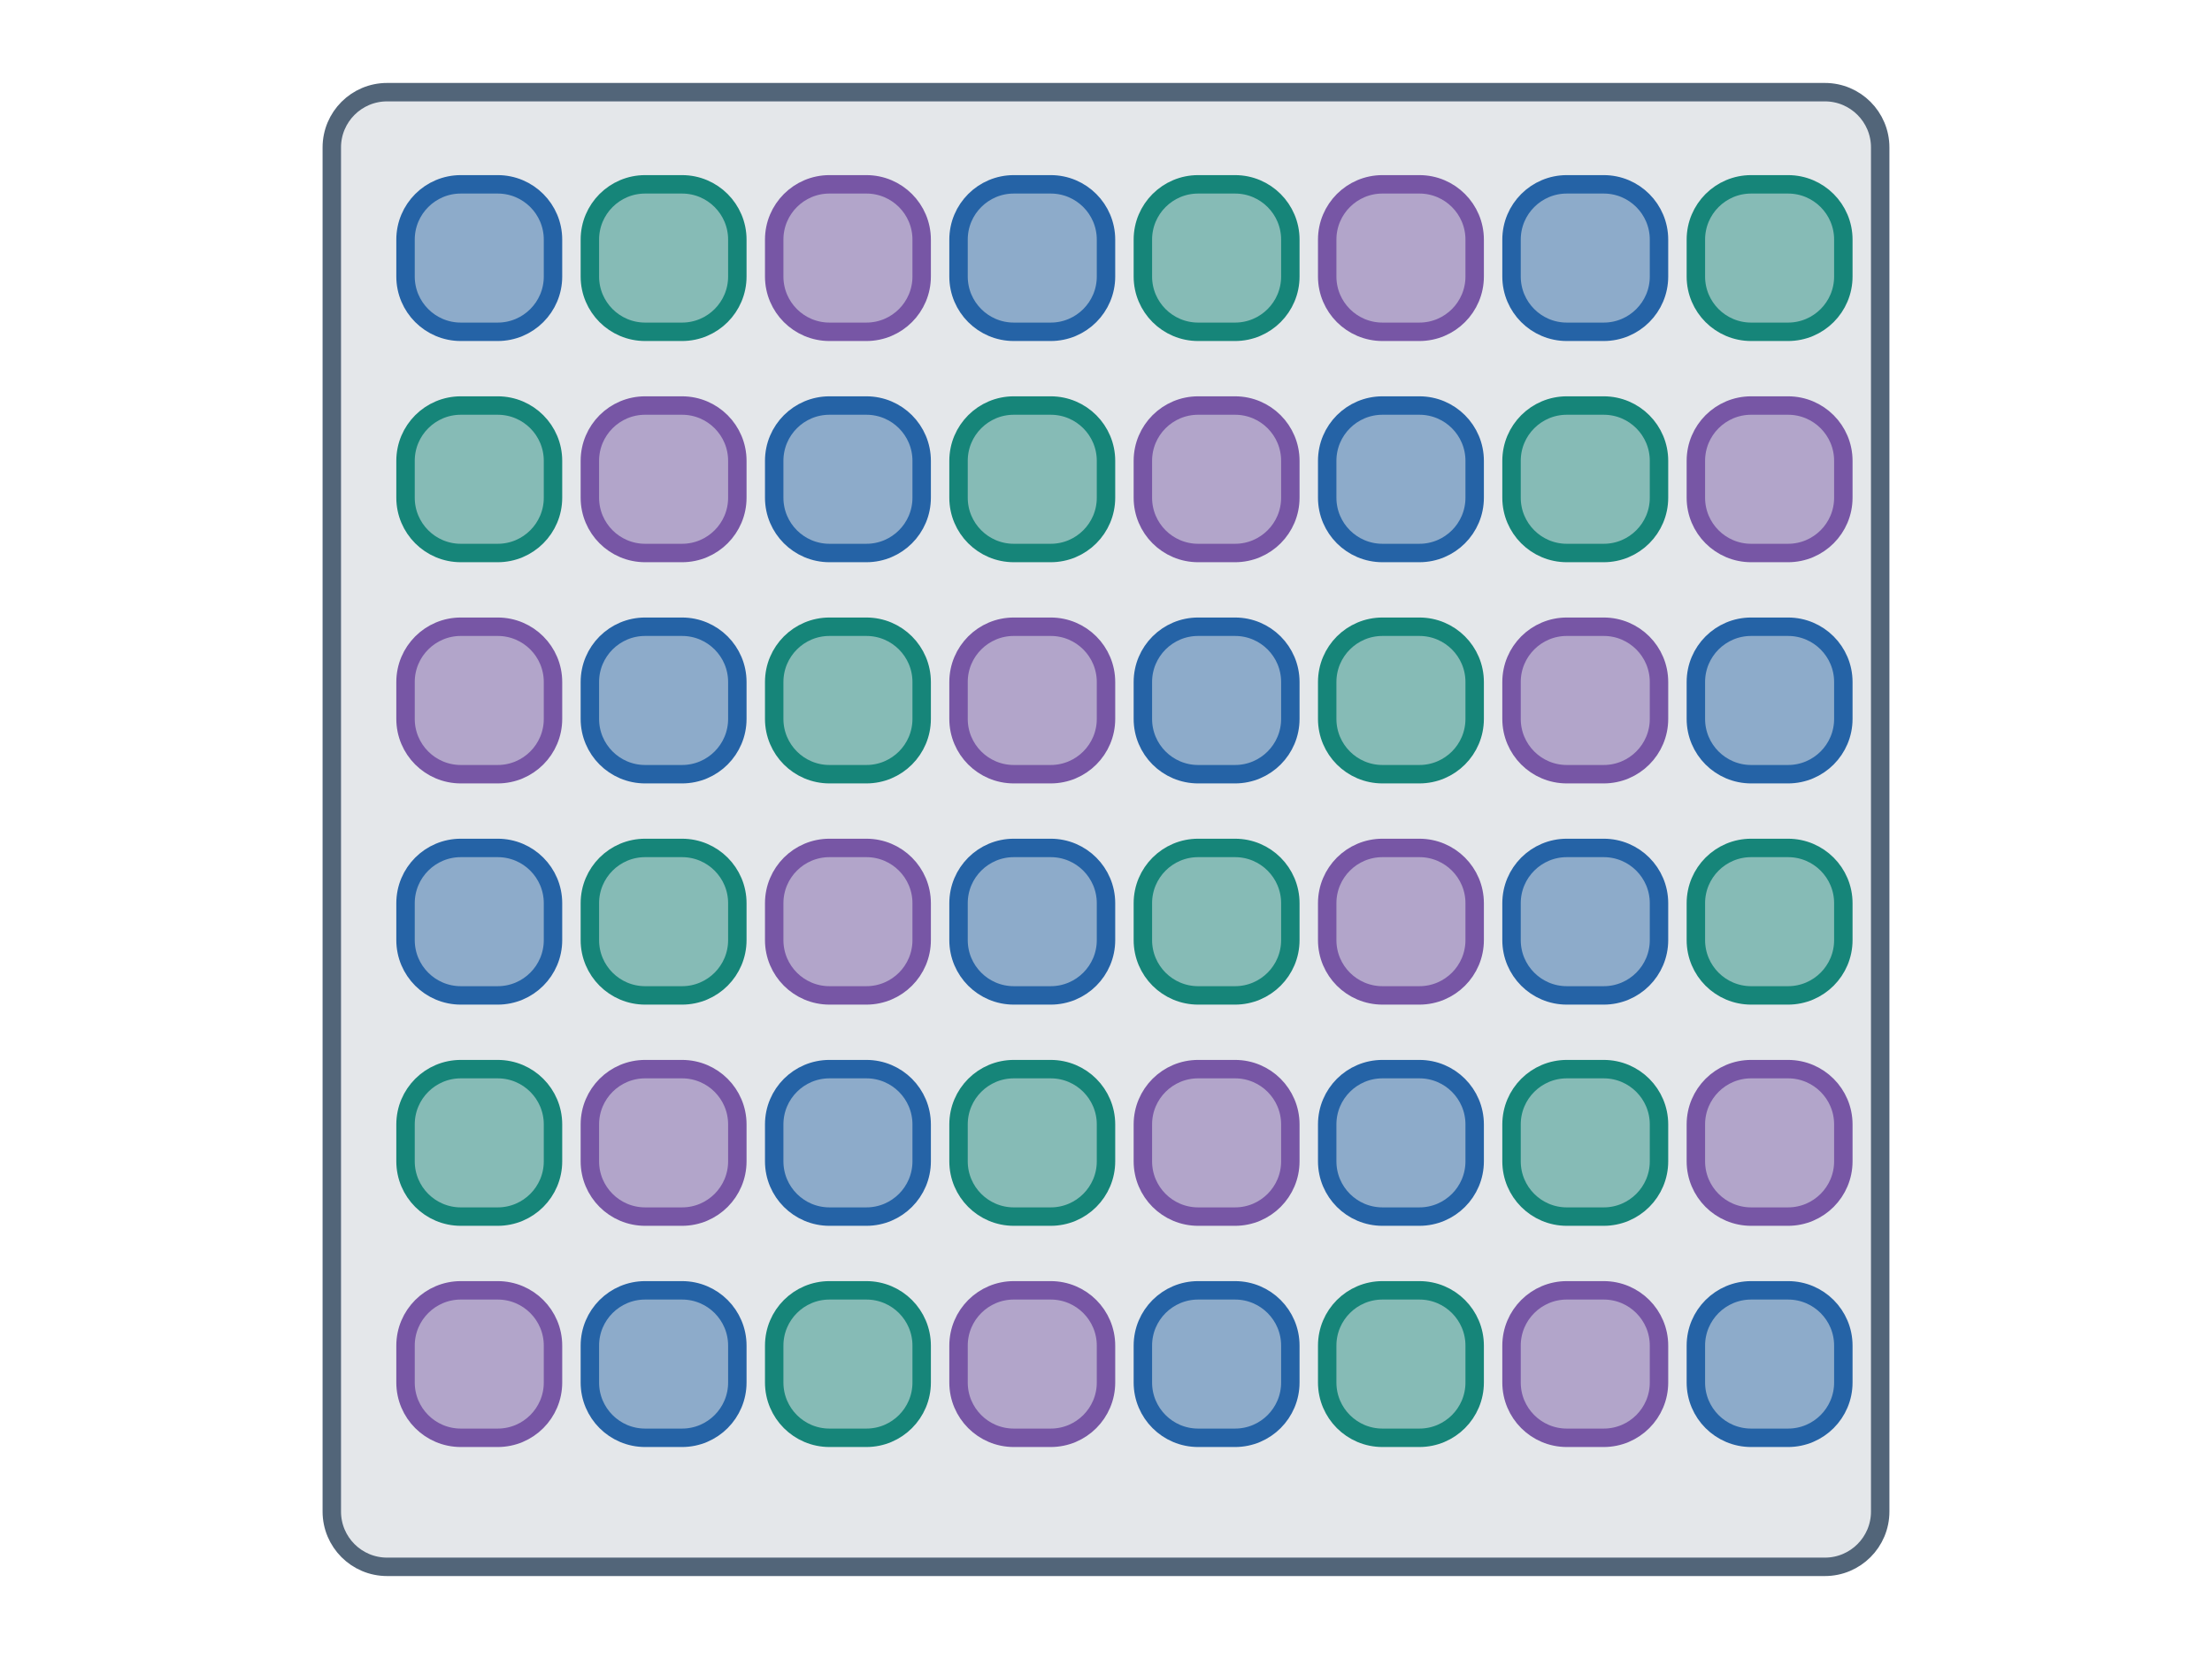
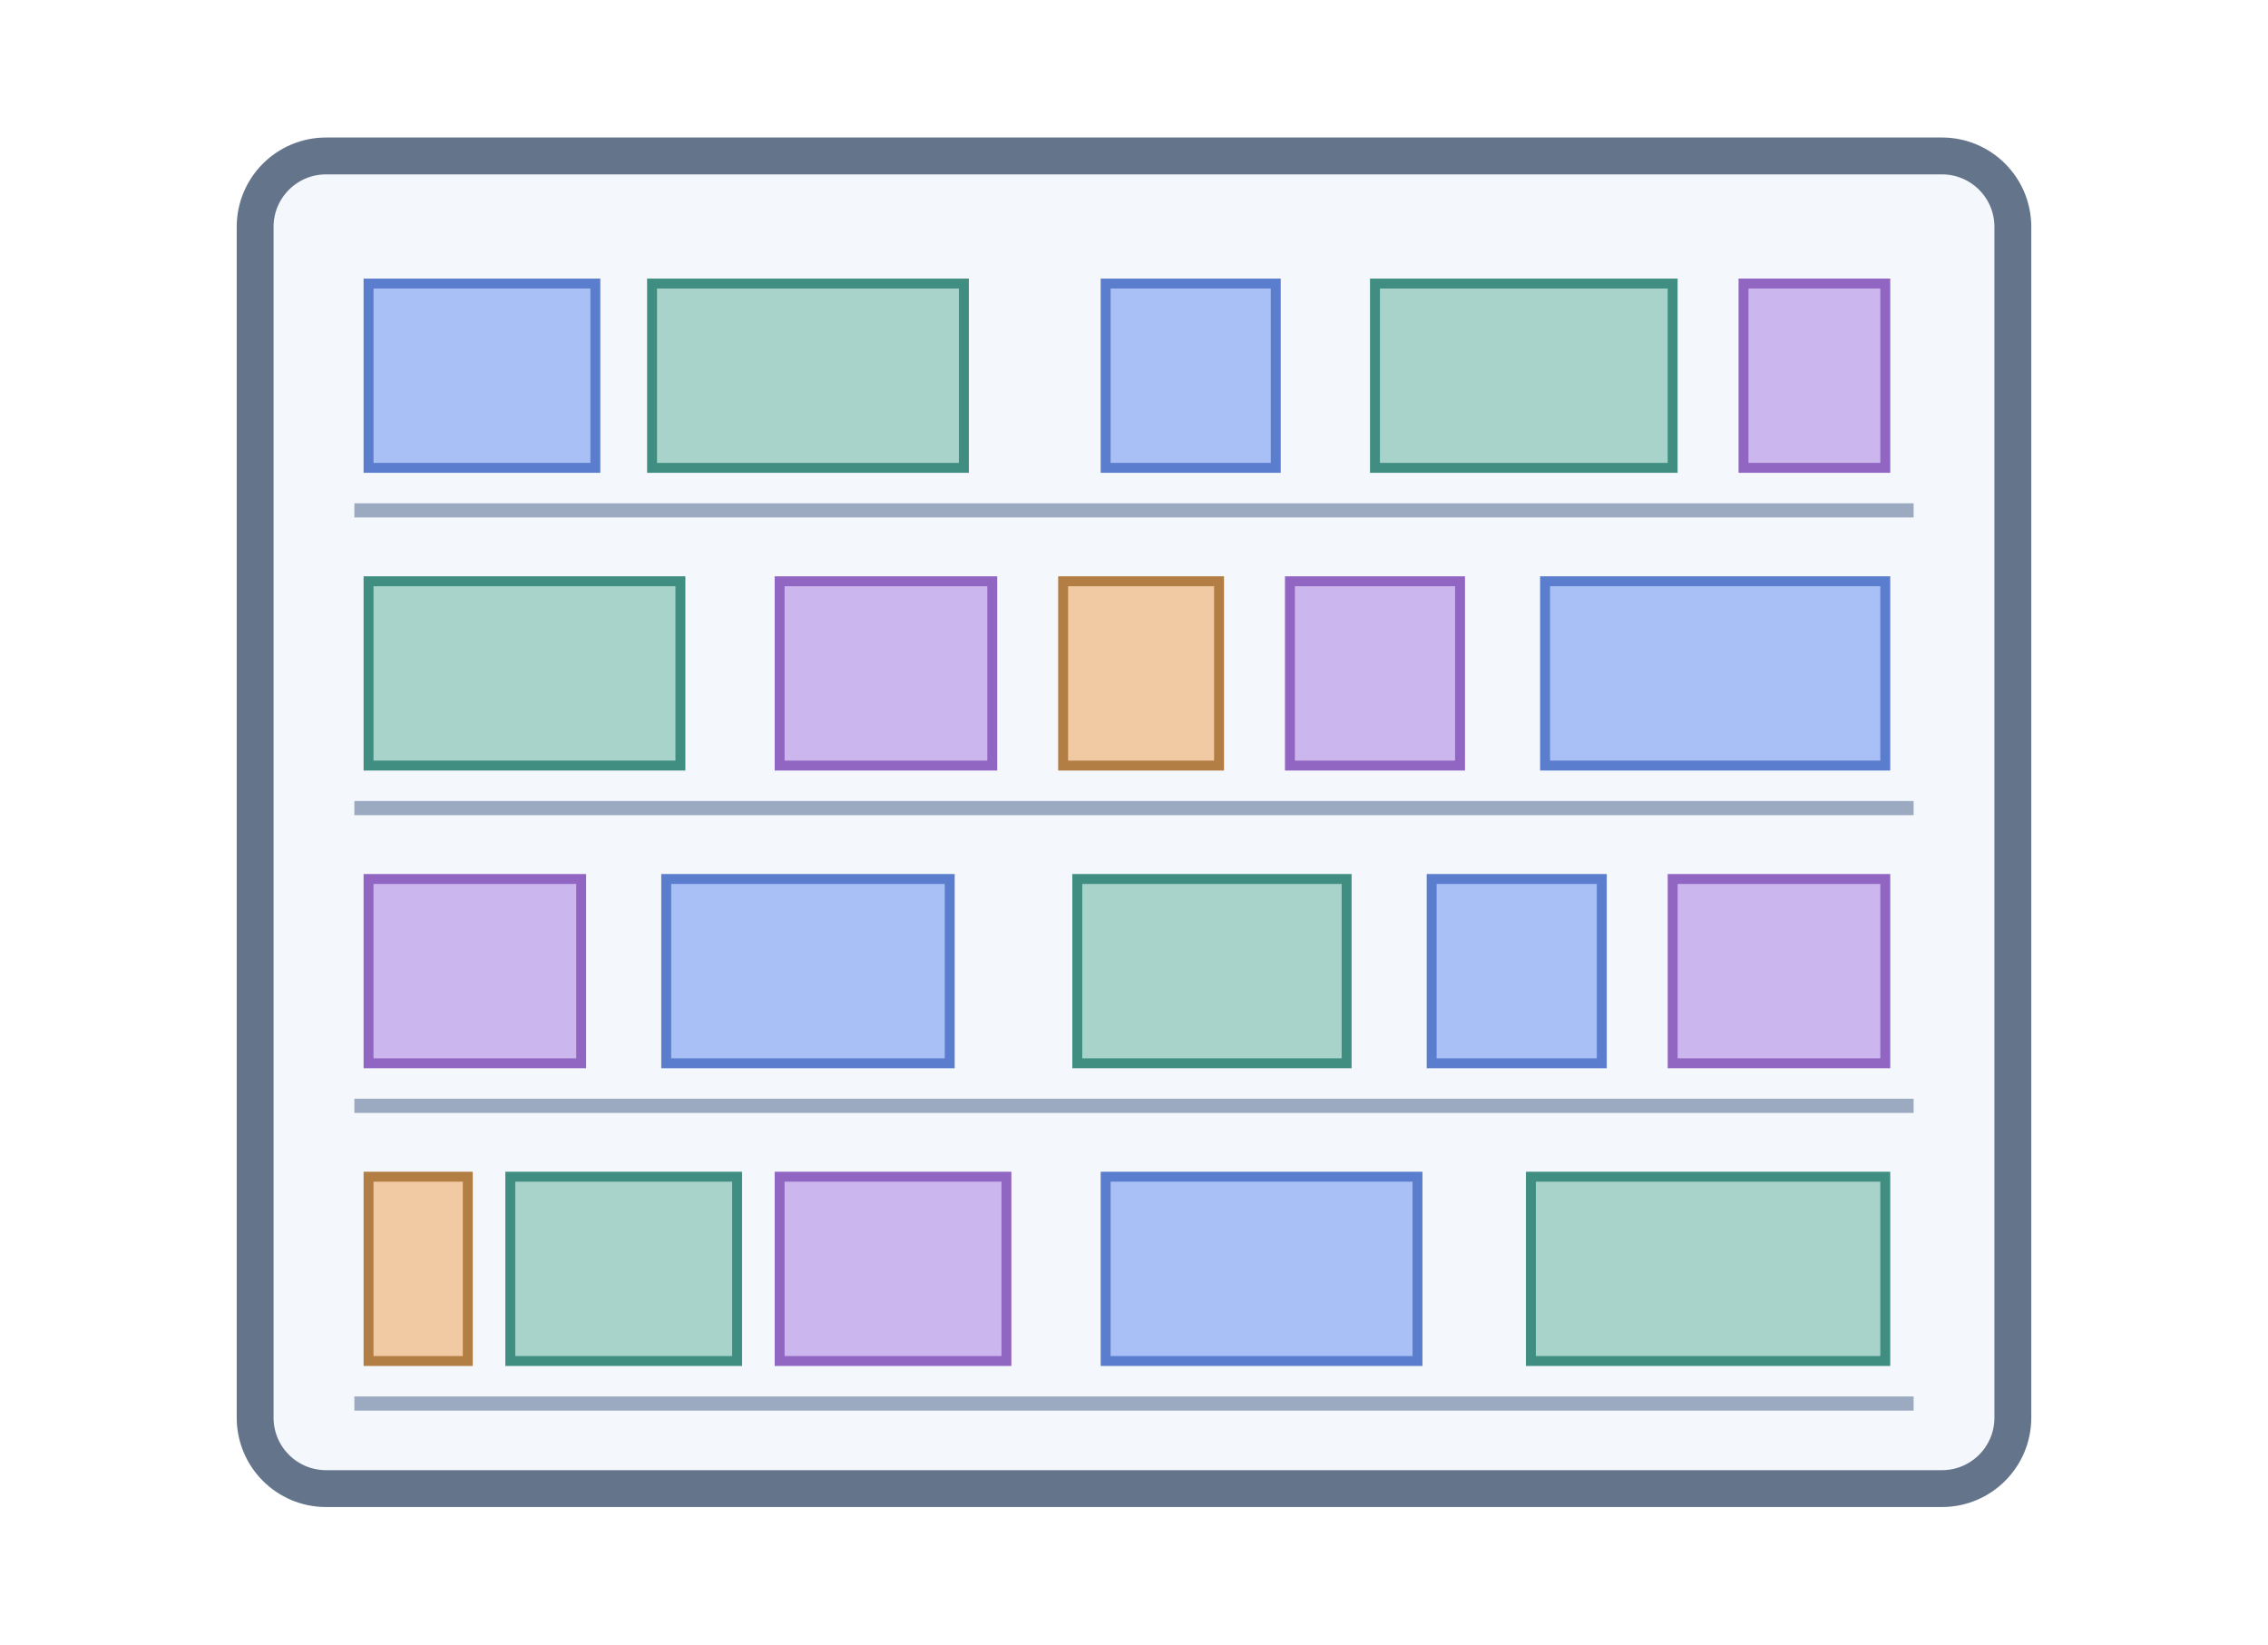
- <svg xmlns="http://www.w3.org/2000/svg" viewBox="0 0 120 90" width="120" height="90">
-   <rect x="18" y="5" width="84" height="80" rx="3" fill="#526579" fill-opacity="0.16" stroke="#526579" />
-   <rect x="22" y="10" width="8" height="8" rx="3" fill="#2563a6" fill-opacity="0.45" stroke="#2563a6" />
-   <rect x="22" y="22" width="8" height="8" rx="3" fill="#168579" fill-opacity="0.45" stroke="#168579" />
-   <rect x="22" y="34" width="8" height="8" rx="3" fill="#7756a5" fill-opacity="0.45" stroke="#7756a5" />
-   <rect x="22" y="46" width="8" height="8" rx="3" fill="#2563a6" fill-opacity="0.45" stroke="#2563a6" />
-   <rect x="22" y="58" width="8" height="8" rx="3" fill="#168579" fill-opacity="0.45" stroke="#168579" />
-   <rect x="22" y="70" width="8" height="8" rx="3" fill="#7756a5" fill-opacity="0.45" stroke="#7756a5" />
-   <rect x="32" y="10" width="8" height="8" rx="3" fill="#168579" fill-opacity="0.45" stroke="#168579" />
-   <rect x="32" y="22" width="8" height="8" rx="3" fill="#7756a5" fill-opacity="0.45" stroke="#7756a5" />
-   <rect x="32" y="34" width="8" height="8" rx="3" fill="#2563a6" fill-opacity="0.45" stroke="#2563a6" />
-   <rect x="32" y="46" width="8" height="8" rx="3" fill="#168579" fill-opacity="0.45" stroke="#168579" />
-   <rect x="32" y="58" width="8" height="8" rx="3" fill="#7756a5" fill-opacity="0.45" stroke="#7756a5" />
-   <rect x="32" y="70" width="8" height="8" rx="3" fill="#2563a6" fill-opacity="0.45" stroke="#2563a6" />
-   <rect x="42" y="10" width="8" height="8" rx="3" fill="#7756a5" fill-opacity="0.45" stroke="#7756a5" />
-   <rect x="42" y="22" width="8" height="8" rx="3" fill="#2563a6" fill-opacity="0.45" stroke="#2563a6" />
-   <rect x="42" y="34" width="8" height="8" rx="3" fill="#168579" fill-opacity="0.45" stroke="#168579" />
-   <rect x="42" y="46" width="8" height="8" rx="3" fill="#7756a5" fill-opacity="0.45" stroke="#7756a5" />
-   <rect x="42" y="58" width="8" height="8" rx="3" fill="#2563a6" fill-opacity="0.45" stroke="#2563a6" />
-   <rect x="42" y="70" width="8" height="8" rx="3" fill="#168579" fill-opacity="0.45" stroke="#168579" />
-   <rect x="52" y="10" width="8" height="8" rx="3" fill="#2563a6" fill-opacity="0.45" stroke="#2563a6" />
-   <rect x="52" y="22" width="8" height="8" rx="3" fill="#168579" fill-opacity="0.45" stroke="#168579" />
-   <rect x="52" y="34" width="8" height="8" rx="3" fill="#7756a5" fill-opacity="0.45" stroke="#7756a5" />
-   <rect x="52" y="46" width="8" height="8" rx="3" fill="#2563a6" fill-opacity="0.45" stroke="#2563a6" />
-   <rect x="52" y="58" width="8" height="8" rx="3" fill="#168579" fill-opacity="0.45" stroke="#168579" />
-   <rect x="52" y="70" width="8" height="8" rx="3" fill="#7756a5" fill-opacity="0.45" stroke="#7756a5" />
-   <rect x="62" y="10" width="8" height="8" rx="3" fill="#168579" fill-opacity="0.45" stroke="#168579" />
-   <rect x="62" y="22" width="8" height="8" rx="3" fill="#7756a5" fill-opacity="0.45" stroke="#7756a5" />
-   <rect x="62" y="34" width="8" height="8" rx="3" fill="#2563a6" fill-opacity="0.45" stroke="#2563a6" />
-   <rect x="62" y="46" width="8" height="8" rx="3" fill="#168579" fill-opacity="0.45" stroke="#168579" />
-   <rect x="62" y="58" width="8" height="8" rx="3" fill="#7756a5" fill-opacity="0.45" stroke="#7756a5" />
-   <rect x="62" y="70" width="8" height="8" rx="3" fill="#2563a6" fill-opacity="0.45" stroke="#2563a6" />
-   <rect x="72" y="10" width="8" height="8" rx="3" fill="#7756a5" fill-opacity="0.45" stroke="#7756a5" />
-   <rect x="72" y="22" width="8" height="8" rx="3" fill="#2563a6" fill-opacity="0.45" stroke="#2563a6" />
-   <rect x="72" y="34" width="8" height="8" rx="3" fill="#168579" fill-opacity="0.45" stroke="#168579" />
-   <rect x="72" y="46" width="8" height="8" rx="3" fill="#7756a5" fill-opacity="0.45" stroke="#7756a5" />
-   <rect x="72" y="58" width="8" height="8" rx="3" fill="#2563a6" fill-opacity="0.45" stroke="#2563a6" />
-   <rect x="72" y="70" width="8" height="8" rx="3" fill="#168579" fill-opacity="0.45" stroke="#168579" />
-   <rect x="82" y="10" width="8" height="8" rx="3" fill="#2563a6" fill-opacity="0.45" stroke="#2563a6" />
-   <rect x="82" y="22" width="8" height="8" rx="3" fill="#168579" fill-opacity="0.45" stroke="#168579" />
-   <rect x="82" y="34" width="8" height="8" rx="3" fill="#7756a5" fill-opacity="0.45" stroke="#7756a5" />
-   <rect x="82" y="46" width="8" height="8" rx="3" fill="#2563a6" fill-opacity="0.45" stroke="#2563a6" />
-   <rect x="82" y="58" width="8" height="8" rx="3" fill="#168579" fill-opacity="0.45" stroke="#168579" />
-   <rect x="82" y="70" width="8" height="8" rx="3" fill="#7756a5" fill-opacity="0.45" stroke="#7756a5" />
-   <rect x="92" y="10" width="8" height="8" rx="3" fill="#168579" fill-opacity="0.45" stroke="#168579" />
-   <rect x="92" y="22" width="8" height="8" rx="3" fill="#7756a5" fill-opacity="0.45" stroke="#7756a5" />
-   <rect x="92" y="34" width="8" height="8" rx="3" fill="#2563a6" fill-opacity="0.45" stroke="#2563a6" />
-   <rect x="92" y="46" width="8" height="8" rx="3" fill="#168579" fill-opacity="0.45" stroke="#168579" />
-   <rect x="92" y="58" width="8" height="8" rx="3" fill="#7756a5" fill-opacity="0.45" stroke="#7756a5" />
-   <rect x="92" y="70" width="8" height="8" rx="3" fill="#2563a6" fill-opacity="0.45" stroke="#2563a6" />
+ <svg xmlns="http://www.w3.org/2000/svg" viewBox="0 0 160 116" width="160" height="116" role="img" aria-labelledby="title desc">
+   <rect x="18" y="11" width="124" height="94" rx="5" fill="#f4f7fb" stroke="#64748b" stroke-width="2.6" />
+   <path d="M25 36h110M25 57h110M25 78h110M25 99h110" stroke="#9baac0" stroke-width="1" />
+   <g fill="#a8c0f5" stroke="#5a7dcd" stroke-width=".7">
+     <rect x="26" y="20" width="16" height="13" />
+     <rect x="78" y="20" width="12" height="13" />
+     <rect x="109" y="41" width="24" height="13" />
+     <rect x="47" y="62" width="20" height="13" />
+     <rect x="101" y="62" width="12" height="13" />
+     <rect x="78" y="83" width="22" height="13" />
+   </g>
+   <g fill="#a7d3ca" stroke="#408e81" stroke-width=".7">
+     <rect x="46" y="20" width="22" height="13" />
+     <rect x="97" y="20" width="21" height="13" />
+     <rect x="26" y="41" width="22" height="13" />
+     <rect x="76" y="62" width="19" height="13" />
+     <rect x="36" y="83" width="16" height="13" />
+     <rect x="108" y="83" width="25" height="13" />
+   </g>
+   <g fill="#ccb6ee" stroke="#9166c2" stroke-width=".7">
+     <rect x="123" y="20" width="10" height="13" />
+     <rect x="55" y="41" width="15" height="13" />
+     <rect x="91" y="41" width="12" height="13" />
+     <rect x="26" y="62" width="15" height="13" />
+     <rect x="118" y="62" width="15" height="13" />
+     <rect x="55" y="83" width="16" height="13" />
+   </g>
+   <g fill="#f1caa4" stroke="#b37e43" stroke-width=".7">
+     <rect x="75" y="41" width="11" height="13" />
+     <rect x="26" y="83" width="7" height="13" />
+   </g>
</svg>
